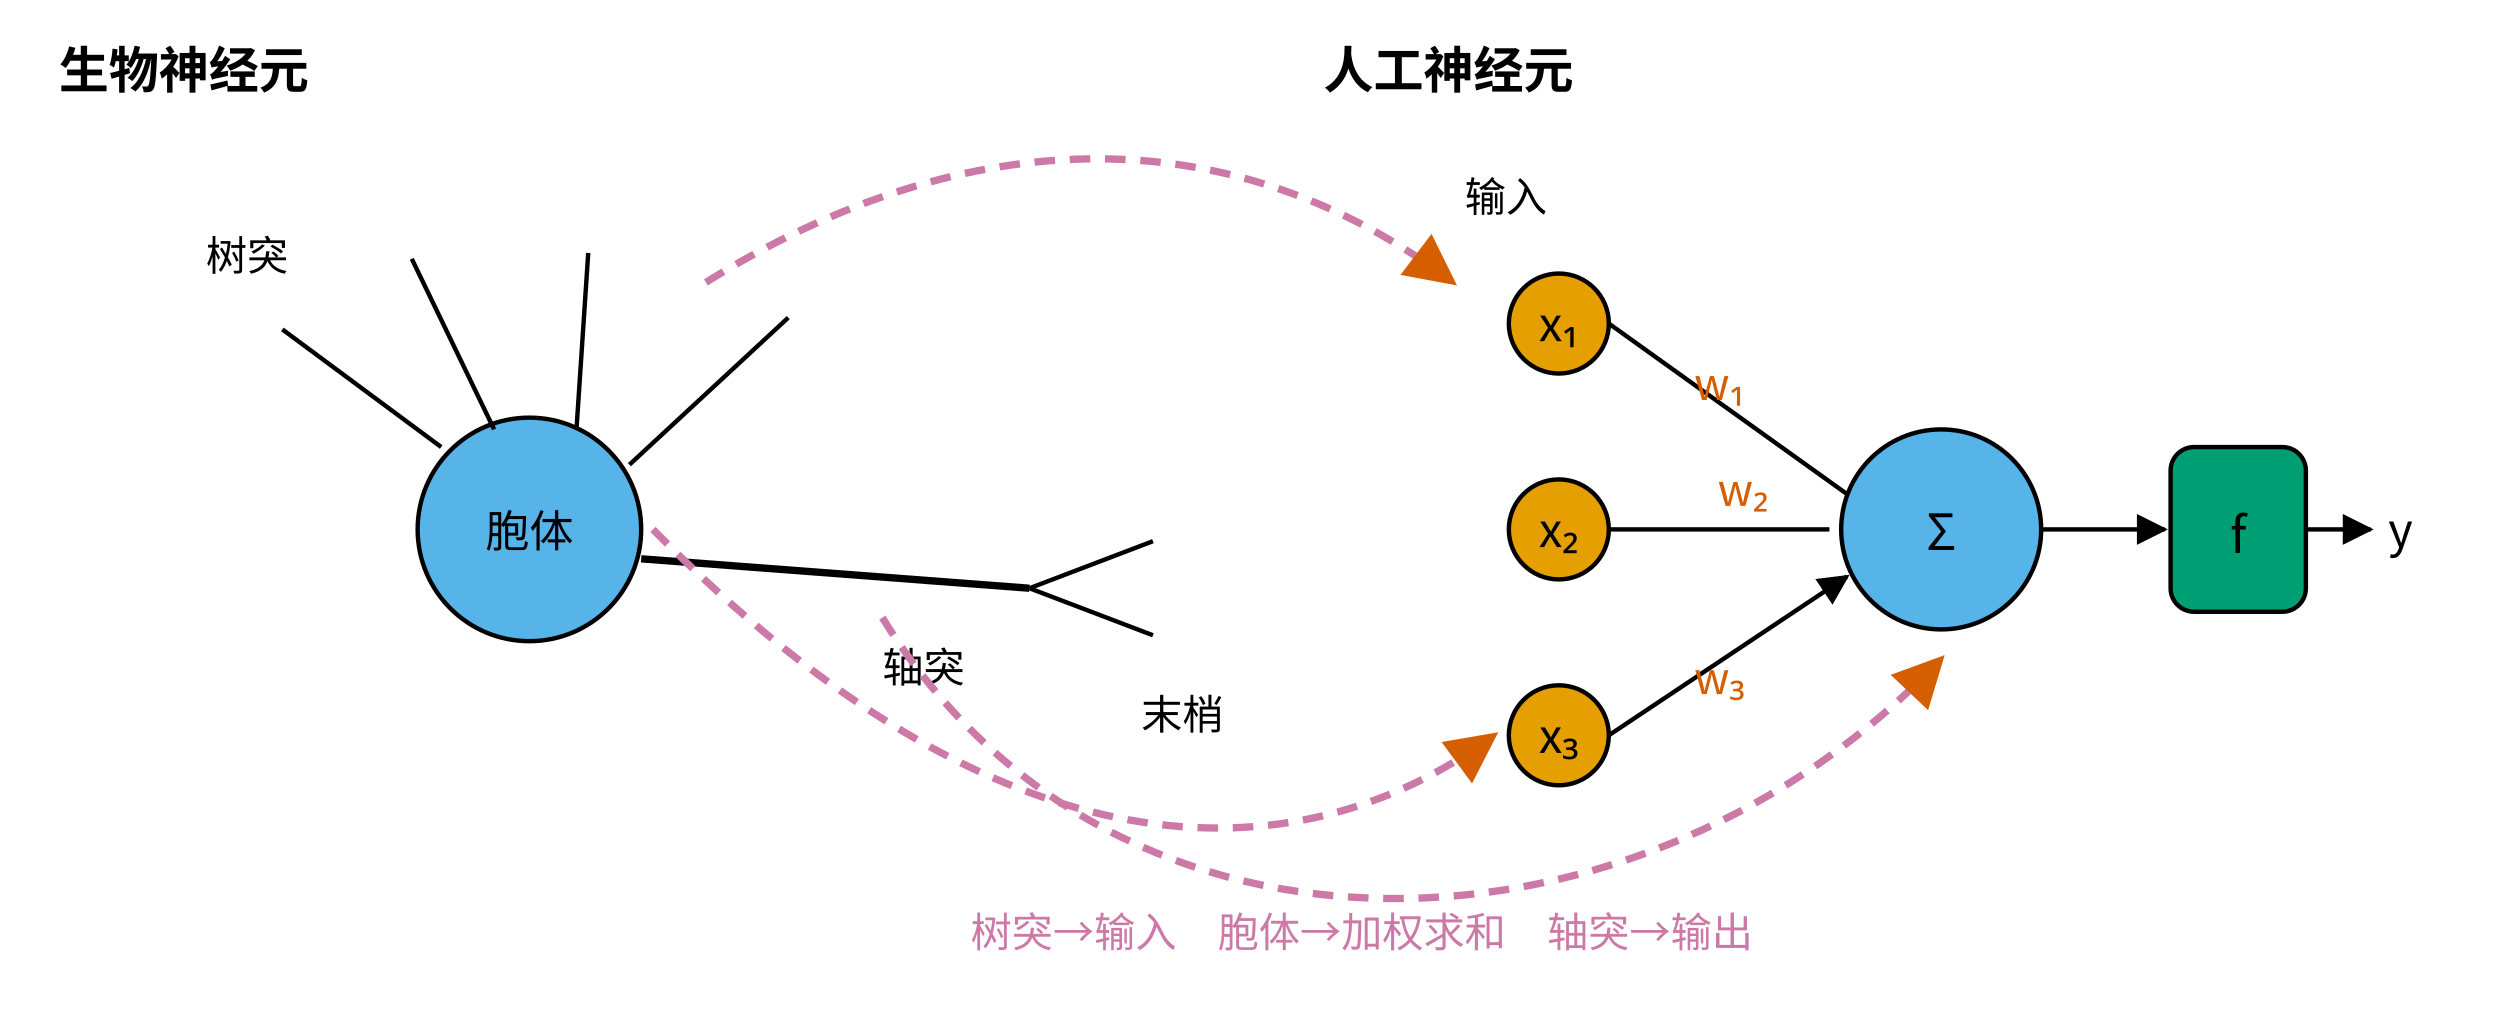
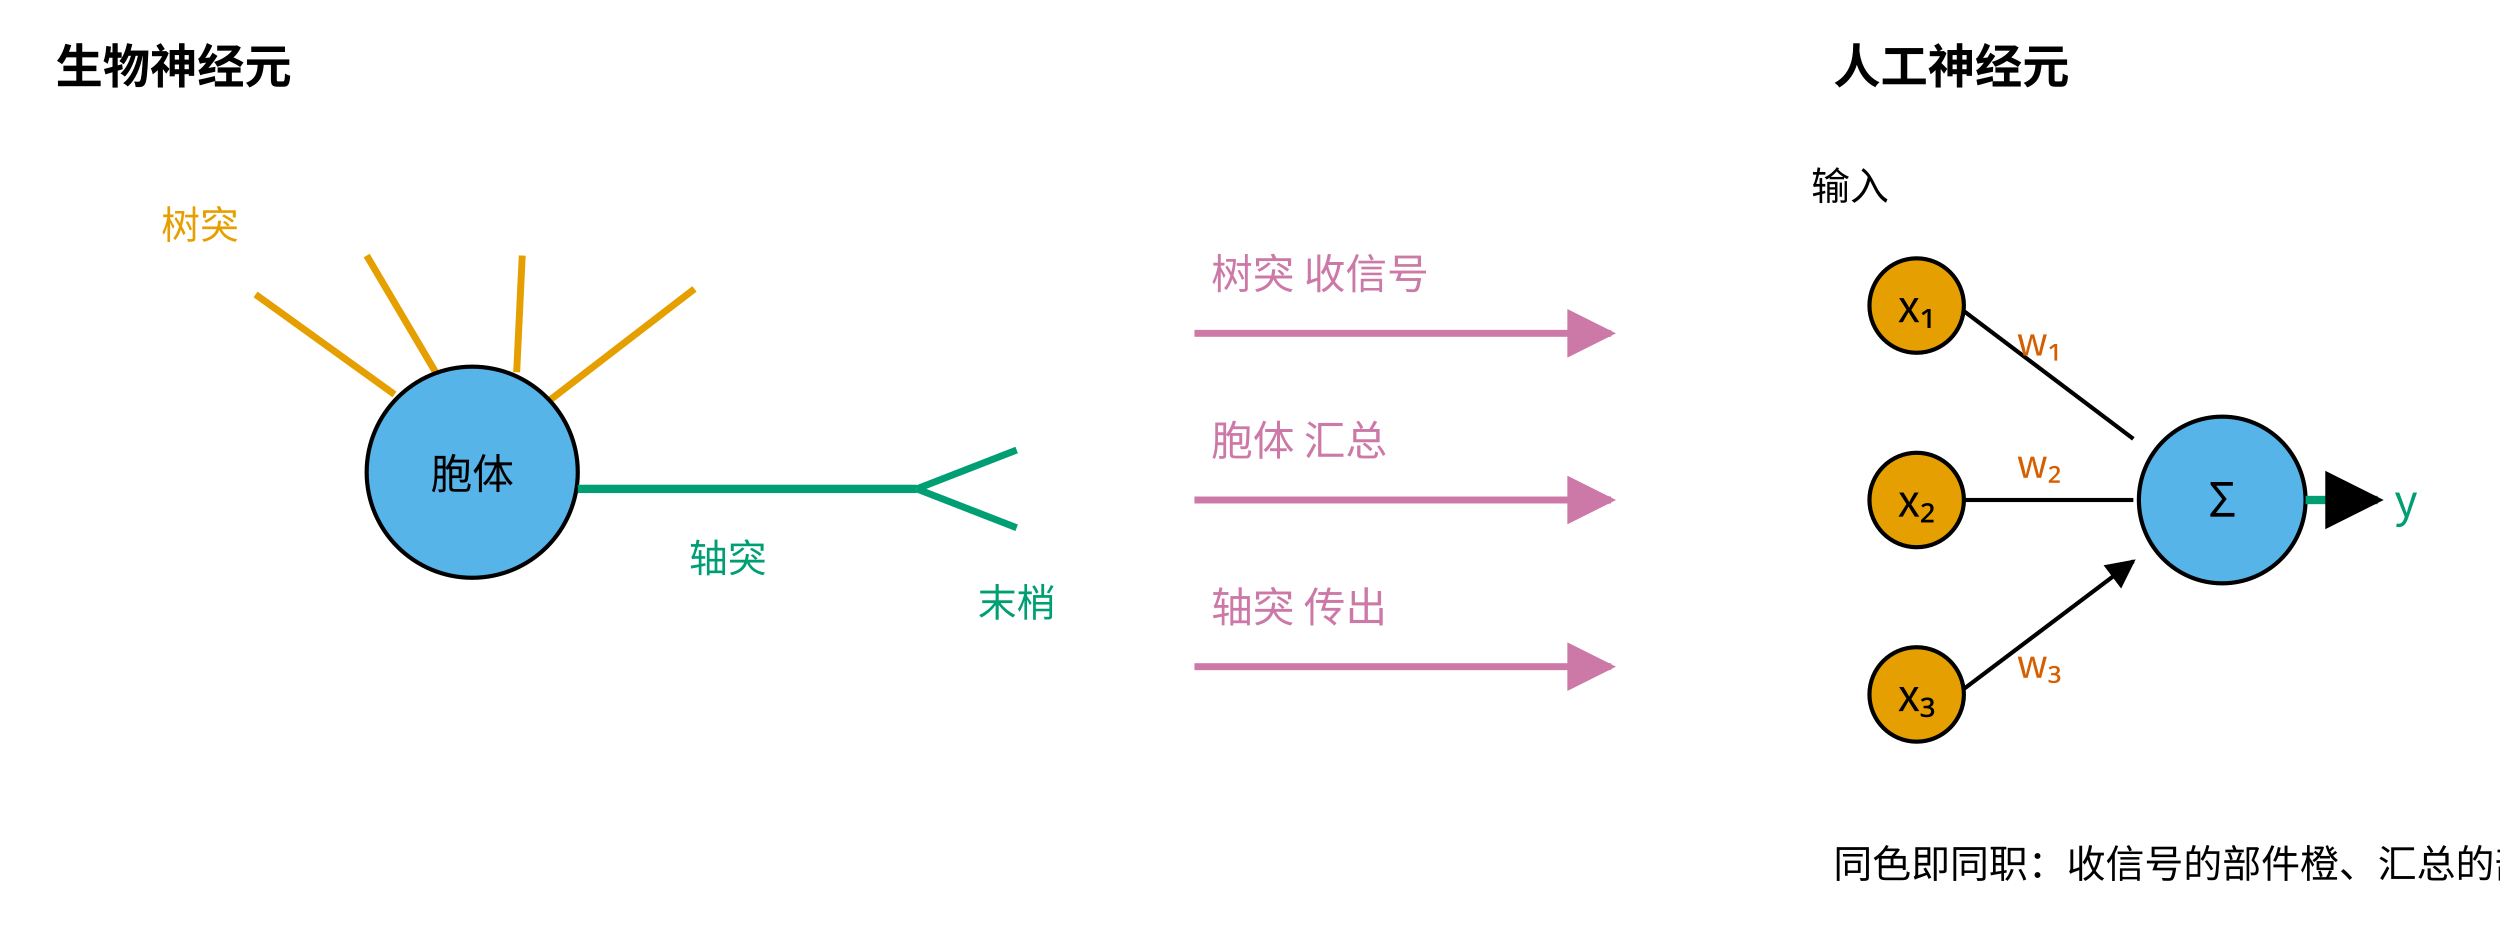
- <svg xmlns="http://www.w3.org/2000/svg" width="850" height="350" viewBox="0 0 850 350">
+ <svg xmlns="http://www.w3.org/2000/svg" width="900" height="340" viewBox="0 0 900 340">
  <defs>
    <marker id="arr" viewBox="0 0 10 10" refX="9" refY="5" markerWidth="7" markerHeight="7" orient="auto-start-reverse">
      <path d="M 0 0 L 10 5 L 0 10 z" fill="#000000" />
    </marker>
-     <marker id="arrb" viewBox="0 0 10 10" refX="9" refY="5" markerWidth="7" markerHeight="7" orient="auto-start-reverse">
-       <path d="M 0 0 L 10 5 L 0 10 z" fill="#0072B2" />
+     <marker id="arrg" viewBox="0 0 10 10" refX="9" refY="5" markerWidth="7" markerHeight="7" orient="auto-start-reverse">
+       <path d="M 0 0 L 10 5 L 0 10 z" fill="#009E73" />
    </marker>
    <marker id="arrv" viewBox="0 0 10 10" refX="9" refY="5" markerWidth="7" markerHeight="7" orient="auto-start-reverse">
      <path d="M 0 0 L 10 5 L 0 10 z" fill="#D55E00" />
    </marker>
+     <marker id="arrp" viewBox="0 0 10 10" refX="9" refY="5" markerWidth="7" markerHeight="7" orient="auto-start-reverse">
+       <path d="M 0 0 L 10 5 L 0 10 z" fill="#CC79A7" />
+     </marker>
  </defs>
  <text x="20" y="30" font-size="17" font-weight="bold" fill="#000000" font-family="Noto Sans CJK SC, sans-serif">生物神经元</text>
-   <text x="450" y="30" font-size="17" font-weight="bold" fill="#000000" font-family="Noto Sans CJK SC, sans-serif">人工神经元</text>
-   <circle cx="180" cy="180" r="38" fill="#56B4E9" stroke="#000000" stroke-width="1.5" />
-   <text x="180" y="186" font-size="15" text-anchor="middle" fill="#000000" font-family="Noto Sans CJK SC, sans-serif">胞体</text>
-   <path d="M 150 152 L 96 112 M 168 146 L 140 88 M 196 146 L 200 86 M 214 158 L 268 108" stroke="#000000" stroke-width="1.5" fill="none" />
-   <text x="70" y="92" font-size="14" fill="#000000" font-family="Noto Sans CJK SC, sans-serif">树突</text>
-   <path d="M 218 190 L 350 200" stroke="#000000" stroke-width="2.5" fill="none" />
-   <path d="M 350 200 L 392 184 M 350 200 L 392 216" stroke="#000000" stroke-width="1.5" fill="none" />
-   <text x="300" y="232" font-size="14" fill="#000000" font-family="Noto Sans CJK SC, sans-serif">轴突</text>
-   <text x="388" y="248" font-size="14" fill="#000000" font-family="Noto Sans CJK SC, sans-serif">末梢</text>
+   <text x="660" y="30" font-size="17" font-weight="bold" fill="#000000" font-family="Noto Sans CJK SC, sans-serif">人工神经元</text>
+   <path d="M 142 142 L 92 106 M 158 136 L 132 92 M 186 134 L 188 92 M 198 144 L 250 104" stroke="#E69F00" stroke-width="2.5" fill="none" />
+   <circle cx="170" cy="170" r="38" fill="#56B4E9" stroke="#000000" stroke-width="1.5" />
+   <text x="170" y="176" font-size="15" text-anchor="middle" fill="#000000" font-family="Noto Sans CJK SC, sans-serif">胞体</text>
+   <path d="M 208 176 L 330 176" stroke="#009E73" stroke-width="3" fill="none" />
+   <path d="M 330 176 L 366 162 M 330 176 L 366 190" stroke="#009E73" stroke-width="2.5" fill="none" />
+   <text x="58" y="86" font-size="14" fill="#E69F00" font-family="Noto Sans CJK SC, sans-serif">树突</text>
+   <text x="248" y="206" font-size="14" fill="#009E73" font-family="Noto Sans CJK SC, sans-serif">轴突</text>
+   <text x="352" y="222" font-size="14" fill="#009E73" font-family="Noto Sans CJK SC, sans-serif">末梢</text>
+   <g font-size="15" fill="#CC79A7" font-family="Noto Sans CJK SC, sans-serif">
+     <path d="M 430 120 L 580 120" stroke="#CC79A7" stroke-width="2.5" marker-end="url(#arrp)" />
+     <text x="436" y="104">树突 收信号</text>
+     <path d="M 430 180 L 580 180" stroke="#CC79A7" stroke-width="2.5" marker-end="url(#arrp)" />
+     <text x="436" y="164">胞体 汇总</text>
+     <path d="M 430 240 L 580 240" stroke="#CC79A7" stroke-width="2.5" marker-end="url(#arrp)" />
+     <text x="436" y="224">轴突 传出</text>
+   </g>
  <g font-family="Noto Sans CJK SC, sans-serif" font-size="16" fill="#000000">
-     <circle cx="530" cy="110" r="17" fill="#E69F00" stroke="#000000" stroke-width="1.5" />
-     <text x="530" y="116" text-anchor="middle">x₁</text>
-     <circle cx="530" cy="180" r="17" fill="#E69F00" stroke="#000000" stroke-width="1.5" />
-     <text x="530" y="186" text-anchor="middle">x₂</text>
-     <circle cx="530" cy="250" r="17" fill="#E69F00" stroke="#000000" stroke-width="1.5" />
-     <text x="530" y="256" text-anchor="middle">x₃</text>
-     <text x="498" y="72" font-size="14">输入</text>
+     <circle cx="690" cy="110" r="17" fill="#E69F00" stroke="#000000" stroke-width="1.5" />
+     <text x="690" y="116" text-anchor="middle">x₁</text>
+     <circle cx="690" cy="180" r="17" fill="#E69F00" stroke="#000000" stroke-width="1.5" />
+     <text x="690" y="186" text-anchor="middle">x₂</text>
+     <circle cx="690" cy="250" r="17" fill="#E69F00" stroke="#000000" stroke-width="1.5" />
+     <text x="690" y="256" text-anchor="middle">x₃</text>
+     <text x="652" y="72" font-size="14">输入</text>
  </g>
-   <path d="M 547 110 L 628 168 M 547 180 L 622 180 M 547 250 L 628 196" stroke="#000000" stroke-width="1.5" marker-end="url(#arr)" />
-   <text x="576" y="136" font-size="15" fill="#D55E00" font-family="Noto Sans CJK SC, sans-serif">w₁</text>
-   <text x="584" y="172" font-size="15" fill="#D55E00" font-family="Noto Sans CJK SC, sans-serif">w₂</text>
-   <text x="576" y="236" font-size="15" fill="#D55E00" font-family="Noto Sans CJK SC, sans-serif">w₃</text>
-   <circle cx="660" cy="180" r="34" fill="#56B4E9" stroke="#000000" stroke-width="1.5" />
-   <text x="660" y="187" font-size="17" text-anchor="middle" fill="#000000" font-family="Noto Sans CJK SC, sans-serif">Σ</text>
-   <path d="M 694 180 L 736 180" stroke="#000000" stroke-width="1.5" marker-end="url(#arr)" />
-   <rect x="738" y="152" width="46" height="56" rx="8" fill="#009E73" stroke="#000000" stroke-width="1.5" />
-   <text x="761" y="188" font-size="17" text-anchor="middle" fill="#000000" font-family="Noto Sans CJK SC, sans-serif">f</text>
-   <path d="M 784 180 L 806 180" stroke="#000000" stroke-width="1.5" marker-end="url(#arr)" />
-   <text x="812" y="186" font-size="16" fill="#000000" font-family="Noto Sans CJK SC, sans-serif">y</text>
-   <path d="M 240 96 C 330 40 420 40 494 96" stroke="#CC79A7" stroke-width="2.5" stroke-dasharray="7 5" fill="none" marker-end="url(#arrv)" />
-   <path d="M 222 180 C 340 300 440 300 508 250" stroke="#CC79A7" stroke-width="2.5" stroke-dasharray="7 5" fill="none" marker-end="url(#arrv)" />
-   <path d="M 300 210 C 380 340 560 330 660 224" stroke="#CC79A7" stroke-width="2.5" stroke-dasharray="7 5" fill="none" marker-end="url(#arrv)" />
-   <text x="330" y="322" font-size="14" fill="#CC79A7" font-family="Noto Sans CJK SC, sans-serif">树突→输入　胞体→加权求和　轴突→输出</text>
+   <path d="M 707 112 L 768 158 M 707 180 L 768 180 M 707 248 L 768 202" stroke="#000000" stroke-width="1.5" marker-end="url(#arr)" />
+   <text x="726" y="128" font-size="14" fill="#D55E00" font-family="Noto Sans CJK SC, sans-serif">w₁</text>
+   <text x="726" y="172" font-size="14" fill="#D55E00" font-family="Noto Sans CJK SC, sans-serif">w₂</text>
+   <text x="726" y="244" font-size="14" fill="#D55E00" font-family="Noto Sans CJK SC, sans-serif">w₃</text>
+   <circle cx="800" cy="180" r="30" fill="#56B4E9" stroke="#000000" stroke-width="1.5" />
+   <text x="800" y="186" font-size="17" text-anchor="middle" fill="#000000" font-family="Noto Sans CJK SC, sans-serif">Σ</text>
+   <path d="M 830 180 L 856 180" stroke="#009E73" stroke-width="3" marker-end="url(#arr)" />
+   <text x="862" y="186" font-size="16" fill="#009E73" font-family="Noto Sans CJK SC, sans-serif">y</text>
+   <text x="660" y="316" font-size="14" fill="#000000" font-family="Noto Sans CJK SC, sans-serif">同色即同职：收信号的部件橙、汇总的部件天蓝、送出结果的部件绿。</text>
</svg>
